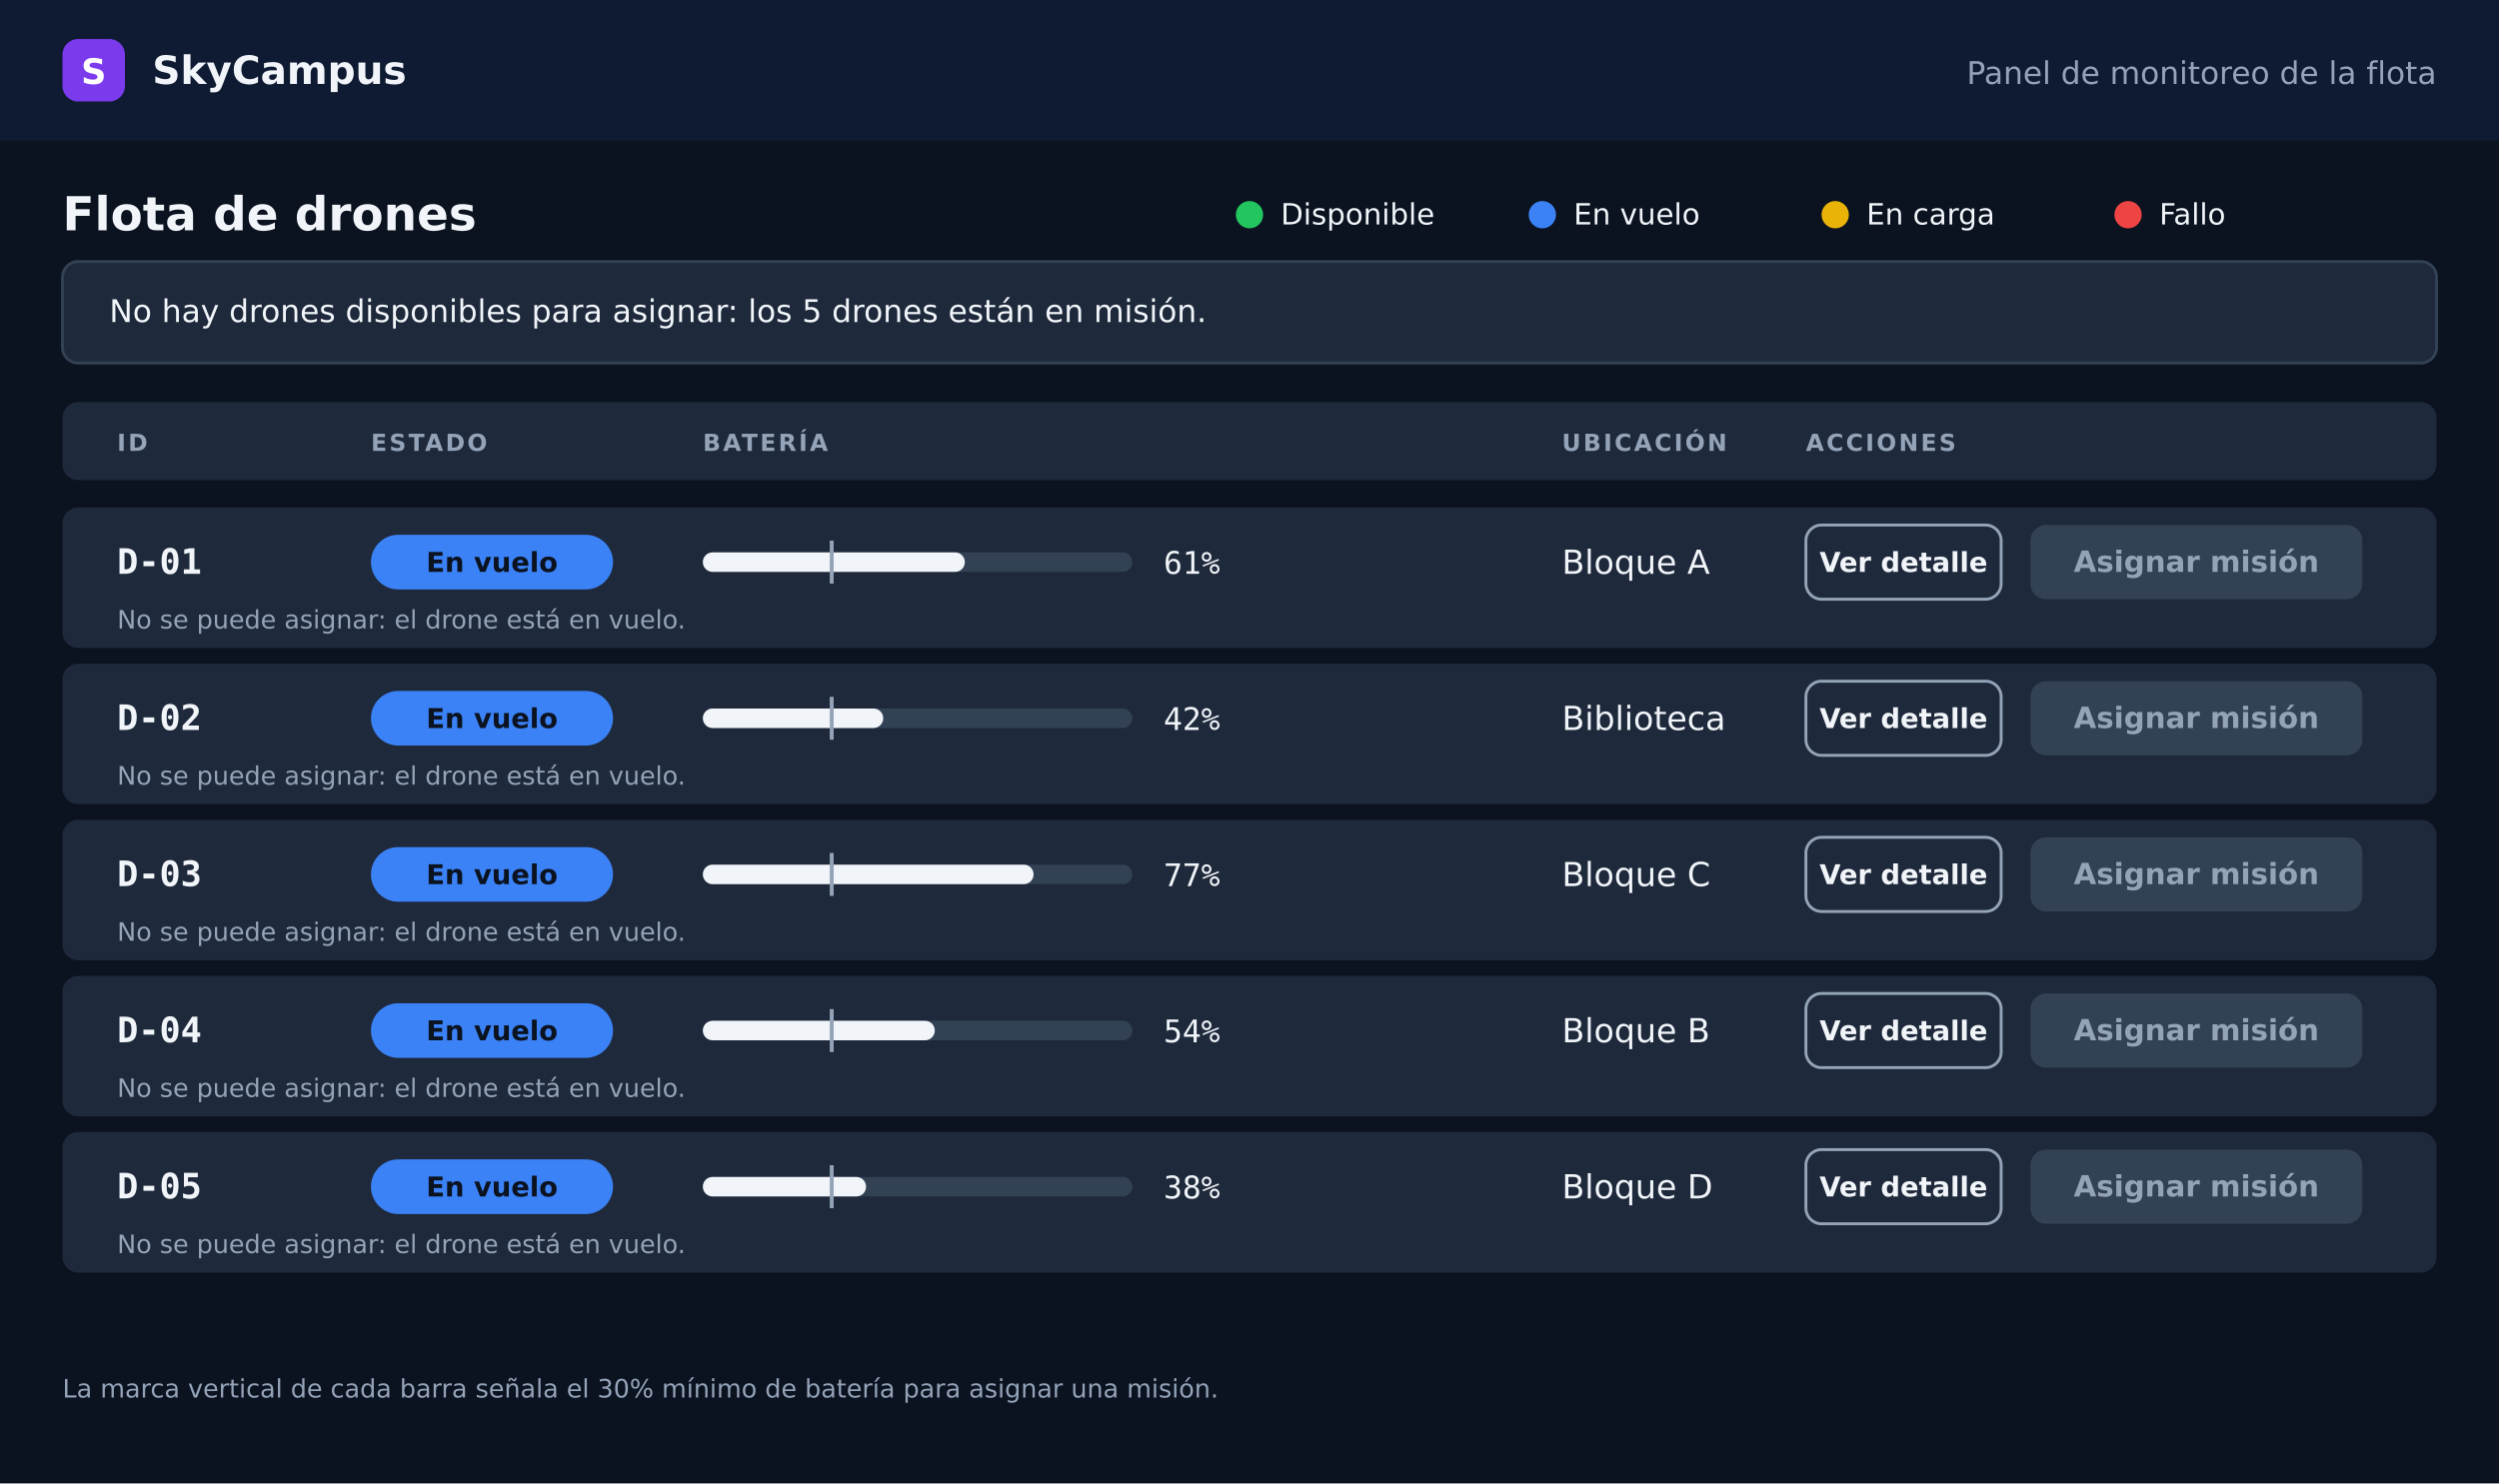
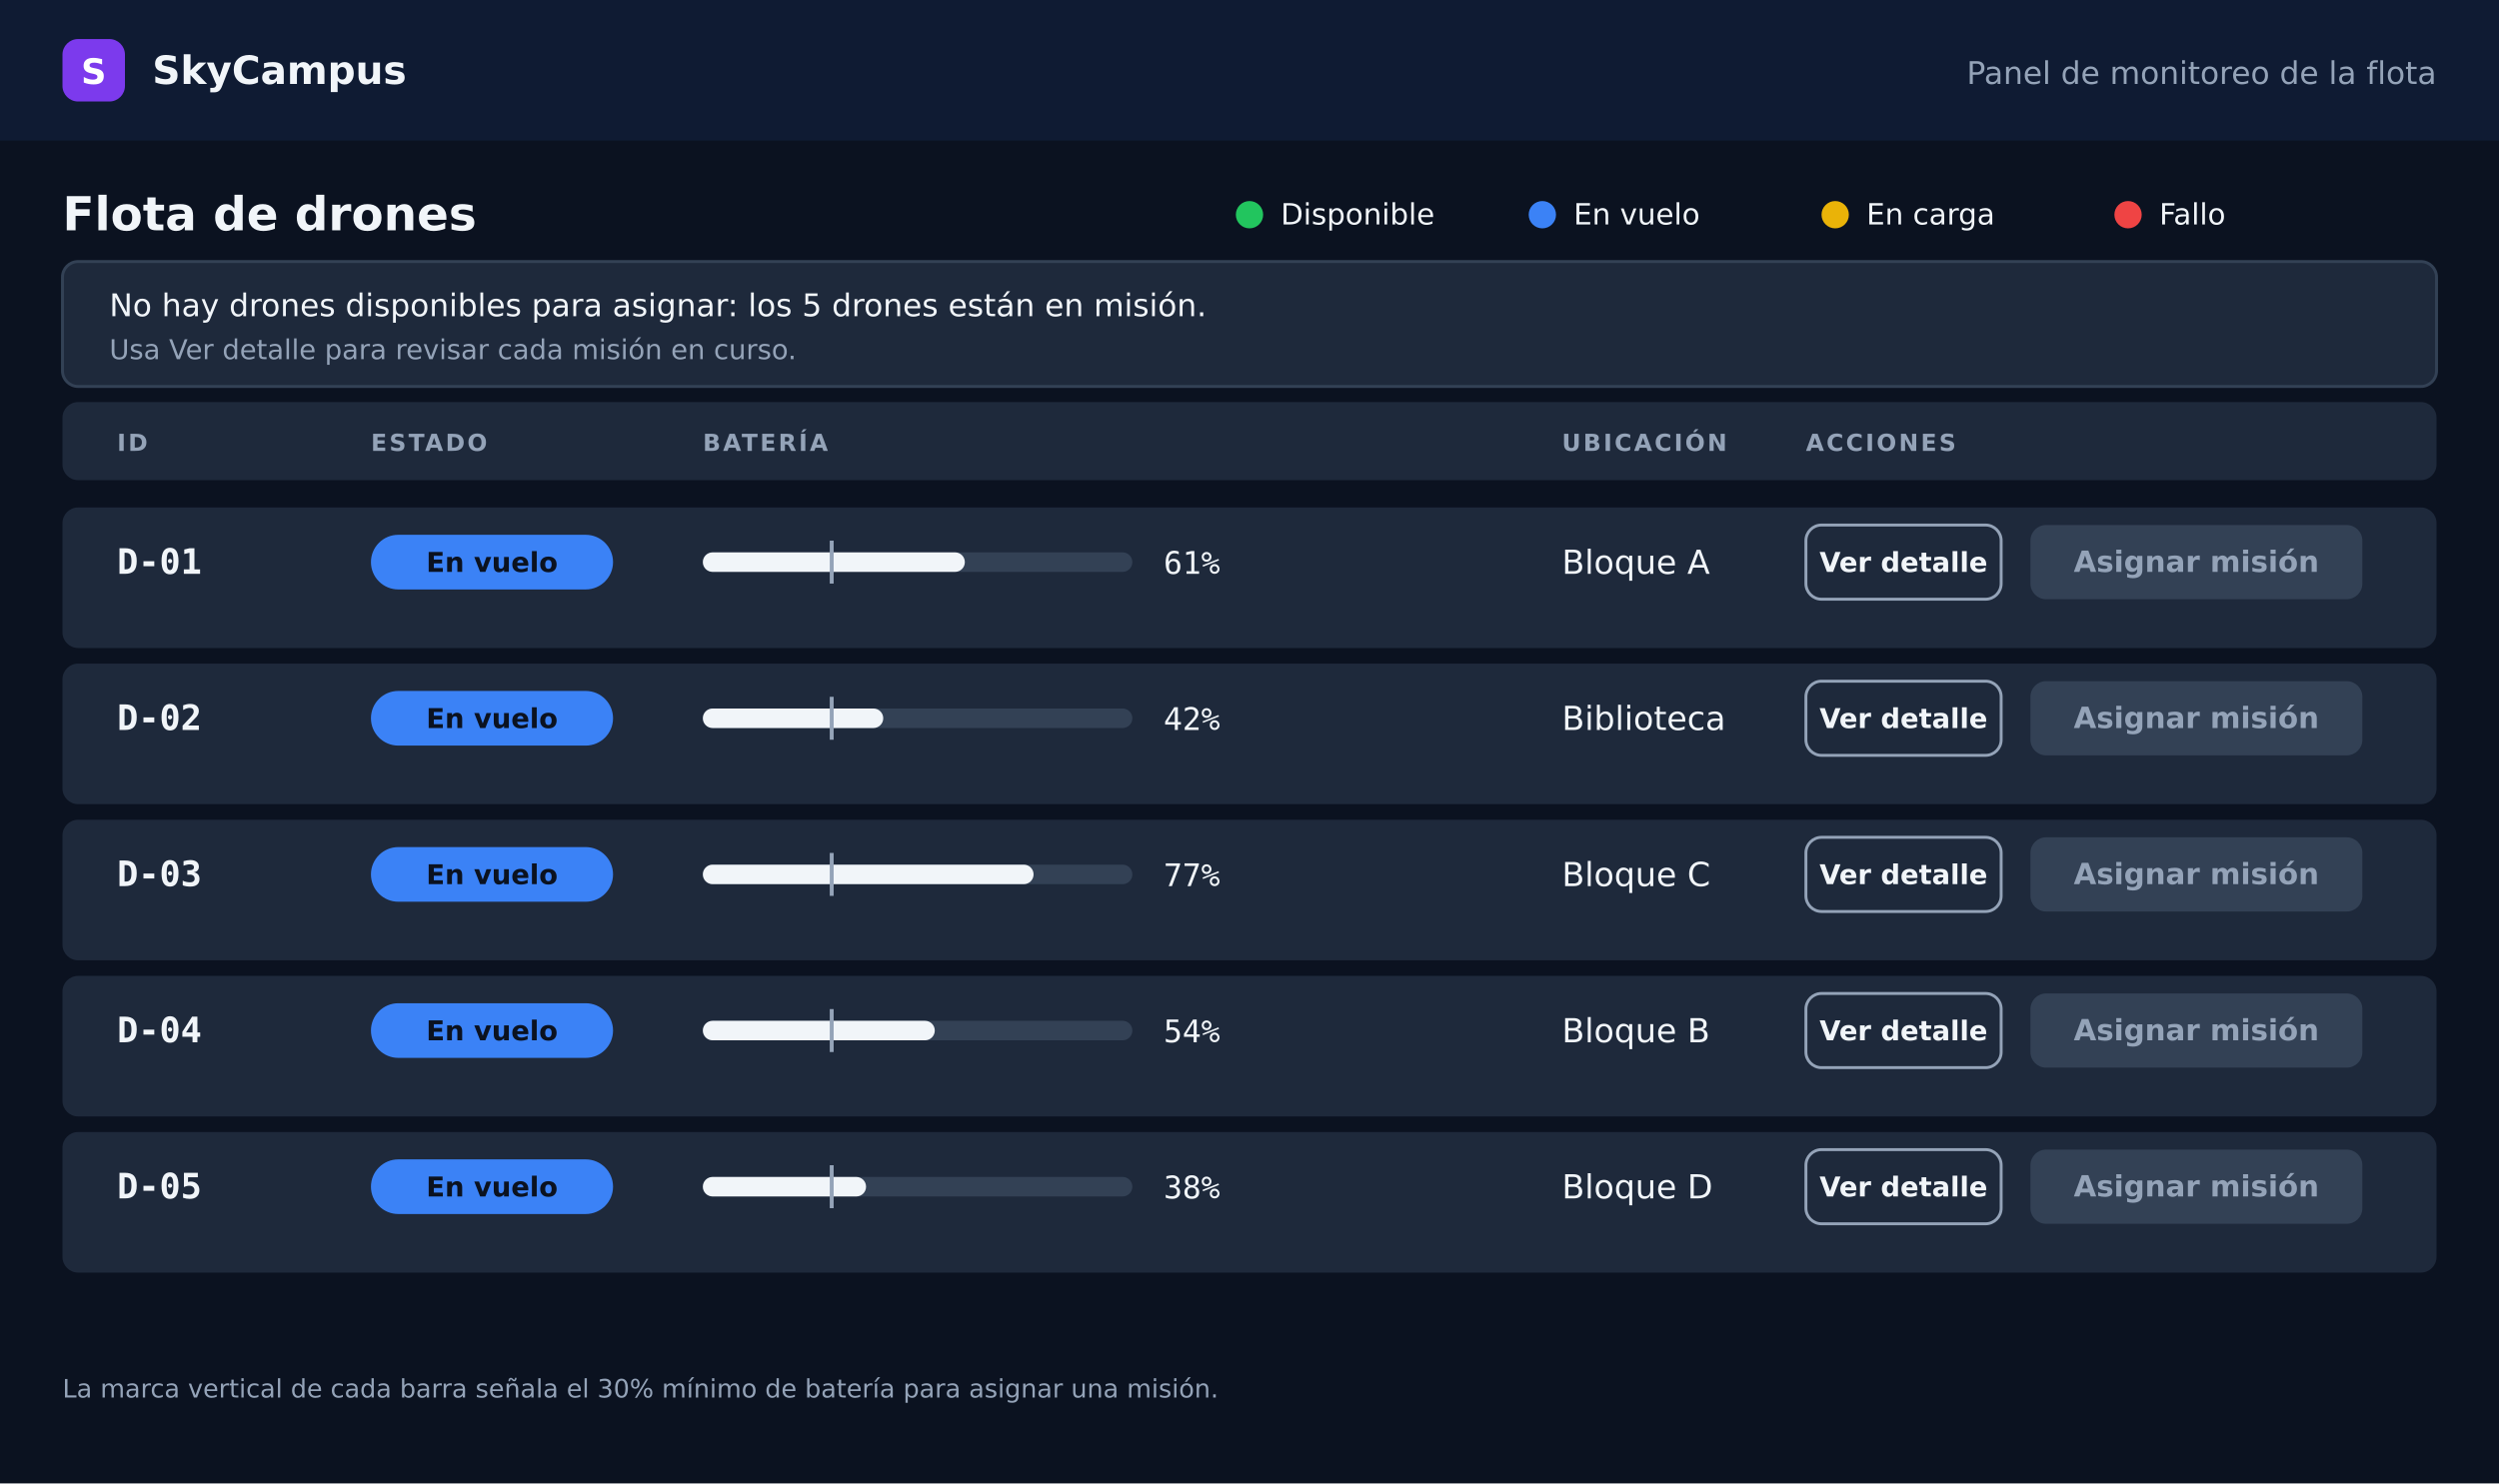
<svg xmlns="http://www.w3.org/2000/svg" width="1280" height="760" viewBox="0 0 1280 760" font-family="DejaVu Sans, Inter, Segoe UI, Helvetica, Arial, sans-serif">
  <rect width="1280" height="760" fill="#0B1220" />
  <rect width="1280" height="72" fill="#0F1B33" />
  <rect x="32" y="20" width="32" height="32" rx="8" fill="#7C3AED" />
  <text x="48" y="43" text-anchor="middle" font-size="18" font-weight="700" fill="#FFFFFF">S</text>
  <text x="78" y="43" font-size="20" font-weight="700" fill="#F1F5F9">SkyCampus</text>
  <text x="1248" y="43" text-anchor="end" font-size="16" fill="#94A3B8">Panel de monitoreo de la flota</text>
  <text x="32" y="118" font-size="24" font-weight="700" fill="#F1F5F9">Flota de drones</text>
  <circle cx="640" cy="110" r="7" fill="#22C55E" />
  <text x="656" y="115" font-size="15" fill="#F1F5F9">Disponible</text>
  <circle cx="790" cy="110" r="7" fill="#3B82F6" />
  <text x="806" y="115" font-size="15" fill="#F1F5F9">En vuelo</text>
  <circle cx="940" cy="110" r="7" fill="#EAB308" />
  <text x="956" y="115" font-size="15" fill="#F1F5F9">En carga</text>
  <circle cx="1090" cy="110" r="7" fill="#EF4444" />
  <text x="1106" y="115" font-size="15" fill="#F1F5F9">Fallo</text>
-   <rect x="32" y="134" width="1216" height="52" rx="8" fill="#1E293B" stroke="#334155" stroke-width="1.5" />
-   <text x="56" y="165" font-size="16" fill="#F1F5F9">No hay drones disponibles para asignar: los 5 drones están en misión.</text>
+   <rect x="32" y="134" width="1216" height="64" rx="8" fill="#1E293B" stroke="#334155" stroke-width="1.5" />
+   <text x="56" y="162" font-size="16" fill="#F1F5F9">No hay drones disponibles para asignar: los 5 drones están en misión.</text>
+   <text x="56" y="184" font-size="14" fill="#94A3B8">Usa Ver detalle para revisar cada misión en curso.</text>
  <rect x="32" y="206" width="1216" height="40" rx="8" fill="#1E293B" />
  <text x="60" y="231" font-size="12" font-weight="600" letter-spacing="1.2" fill="#94A3B8">ID</text>
  <text x="190" y="231" font-size="12" font-weight="600" letter-spacing="1.2" fill="#94A3B8">ESTADO</text>
  <text x="360" y="231" font-size="12" font-weight="600" letter-spacing="1.2" fill="#94A3B8">BATERÍA</text>
  <text x="800" y="231" font-size="12" font-weight="600" letter-spacing="1.2" fill="#94A3B8">UBICACIÓN</text>
  <text x="925" y="231" font-size="12" font-weight="600" letter-spacing="1.2" fill="#94A3B8">ACCIONES</text>
  <rect x="32" y="260" width="1216" height="72" rx="8" fill="#1E293B" />
  <text x="60" y="294" font-family="DejaVu Sans Mono, JetBrains Mono, Consolas, monospace" font-size="18" font-weight="700" fill="#F1F5F9">D-01</text>
  <rect x="190" y="274" width="124" height="28" rx="14" fill="#3B82F6" />
  <text x="252" y="293" text-anchor="middle" font-size="14" font-weight="600" fill="#0B1220">En vuelo</text>
  <rect x="360" y="283" width="220" height="10" rx="5" fill="#334155" />
  <rect x="360" y="283" width="134.2" height="10" rx="5" fill="#F1F5F9" />
  <rect x="425.0" y="277" width="2" height="22" fill="#94A3B8" />
  <text x="596" y="294" font-family="DejaVu Sans Mono, JetBrains Mono, Consolas, monospace" font-size="16" fill="#F1F5F9">61%</text>
  <text x="800" y="294" font-size="17" fill="#F1F5F9">Bloque A</text>
  <rect x="925" y="269" width="100" height="38" rx="8" fill="none" stroke="#94A3B8" stroke-width="1.5" />
  <text x="975" y="293" text-anchor="middle" font-size="14" font-weight="600" fill="#F1F5F9">Ver detalle</text>
  <rect x="1040" y="269" width="170" height="38" rx="8" fill="#334155" />
  <text x="1125" y="293" text-anchor="middle" font-size="15" font-weight="600" fill="#94A3B8">Asignar misión</text>
-   <text x="60" y="322" font-size="13" fill="#94A3B8">No se puede asignar: el drone está en vuelo.</text>
  <rect x="32" y="340" width="1216" height="72" rx="8" fill="#1E293B" />
  <text x="60" y="374" font-family="DejaVu Sans Mono, JetBrains Mono, Consolas, monospace" font-size="18" font-weight="700" fill="#F1F5F9">D-02</text>
  <rect x="190" y="354" width="124" height="28" rx="14" fill="#3B82F6" />
  <text x="252" y="373" text-anchor="middle" font-size="14" font-weight="600" fill="#0B1220">En vuelo</text>
  <rect x="360" y="363" width="220" height="10" rx="5" fill="#334155" />
  <rect x="360" y="363" width="92.4" height="10" rx="5" fill="#F1F5F9" />
  <rect x="425.0" y="357" width="2" height="22" fill="#94A3B8" />
  <text x="596" y="374" font-family="DejaVu Sans Mono, JetBrains Mono, Consolas, monospace" font-size="16" fill="#F1F5F9">42%</text>
  <text x="800" y="374" font-size="17" fill="#F1F5F9">Biblioteca</text>
  <rect x="925" y="349" width="100" height="38" rx="8" fill="none" stroke="#94A3B8" stroke-width="1.5" />
  <text x="975" y="373" text-anchor="middle" font-size="14" font-weight="600" fill="#F1F5F9">Ver detalle</text>
  <rect x="1040" y="349" width="170" height="38" rx="8" fill="#334155" />
  <text x="1125" y="373" text-anchor="middle" font-size="15" font-weight="600" fill="#94A3B8">Asignar misión</text>
-   <text x="60" y="402" font-size="13" fill="#94A3B8">No se puede asignar: el drone está en vuelo.</text>
  <rect x="32" y="420" width="1216" height="72" rx="8" fill="#1E293B" />
  <text x="60" y="454" font-family="DejaVu Sans Mono, JetBrains Mono, Consolas, monospace" font-size="18" font-weight="700" fill="#F1F5F9">D-03</text>
  <rect x="190" y="434" width="124" height="28" rx="14" fill="#3B82F6" />
  <text x="252" y="453" text-anchor="middle" font-size="14" font-weight="600" fill="#0B1220">En vuelo</text>
  <rect x="360" y="443" width="220" height="10" rx="5" fill="#334155" />
  <rect x="360" y="443" width="169.4" height="10" rx="5" fill="#F1F5F9" />
  <rect x="425.0" y="437" width="2" height="22" fill="#94A3B8" />
  <text x="596" y="454" font-family="DejaVu Sans Mono, JetBrains Mono, Consolas, monospace" font-size="16" fill="#F1F5F9">77%</text>
  <text x="800" y="454" font-size="17" fill="#F1F5F9">Bloque C</text>
  <rect x="925" y="429" width="100" height="38" rx="8" fill="none" stroke="#94A3B8" stroke-width="1.5" />
  <text x="975" y="453" text-anchor="middle" font-size="14" font-weight="600" fill="#F1F5F9">Ver detalle</text>
  <rect x="1040" y="429" width="170" height="38" rx="8" fill="#334155" />
  <text x="1125" y="453" text-anchor="middle" font-size="15" font-weight="600" fill="#94A3B8">Asignar misión</text>
-   <text x="60" y="482" font-size="13" fill="#94A3B8">No se puede asignar: el drone está en vuelo.</text>
  <rect x="32" y="500" width="1216" height="72" rx="8" fill="#1E293B" />
  <text x="60" y="534" font-family="DejaVu Sans Mono, JetBrains Mono, Consolas, monospace" font-size="18" font-weight="700" fill="#F1F5F9">D-04</text>
  <rect x="190" y="514" width="124" height="28" rx="14" fill="#3B82F6" />
  <text x="252" y="533" text-anchor="middle" font-size="14" font-weight="600" fill="#0B1220">En vuelo</text>
  <rect x="360" y="523" width="220" height="10" rx="5" fill="#334155" />
  <rect x="360" y="523" width="118.8" height="10" rx="5" fill="#F1F5F9" />
  <rect x="425.0" y="517" width="2" height="22" fill="#94A3B8" />
  <text x="596" y="534" font-family="DejaVu Sans Mono, JetBrains Mono, Consolas, monospace" font-size="16" fill="#F1F5F9">54%</text>
  <text x="800" y="534" font-size="17" fill="#F1F5F9">Bloque B</text>
  <rect x="925" y="509" width="100" height="38" rx="8" fill="none" stroke="#94A3B8" stroke-width="1.5" />
  <text x="975" y="533" text-anchor="middle" font-size="14" font-weight="600" fill="#F1F5F9">Ver detalle</text>
  <rect x="1040" y="509" width="170" height="38" rx="8" fill="#334155" />
  <text x="1125" y="533" text-anchor="middle" font-size="15" font-weight="600" fill="#94A3B8">Asignar misión</text>
-   <text x="60" y="562" font-size="13" fill="#94A3B8">No se puede asignar: el drone está en vuelo.</text>
  <rect x="32" y="580" width="1216" height="72" rx="8" fill="#1E293B" />
  <text x="60" y="614" font-family="DejaVu Sans Mono, JetBrains Mono, Consolas, monospace" font-size="18" font-weight="700" fill="#F1F5F9">D-05</text>
  <rect x="190" y="594" width="124" height="28" rx="14" fill="#3B82F6" />
  <text x="252" y="613" text-anchor="middle" font-size="14" font-weight="600" fill="#0B1220">En vuelo</text>
  <rect x="360" y="603" width="220" height="10" rx="5" fill="#334155" />
  <rect x="360" y="603" width="83.6" height="10" rx="5" fill="#F1F5F9" />
  <rect x="425.0" y="597" width="2" height="22" fill="#94A3B8" />
  <text x="596" y="614" font-family="DejaVu Sans Mono, JetBrains Mono, Consolas, monospace" font-size="16" fill="#F1F5F9">38%</text>
  <text x="800" y="614" font-size="17" fill="#F1F5F9">Bloque D</text>
  <rect x="925" y="589" width="100" height="38" rx="8" fill="none" stroke="#94A3B8" stroke-width="1.5" />
  <text x="975" y="613" text-anchor="middle" font-size="14" font-weight="600" fill="#F1F5F9">Ver detalle</text>
  <rect x="1040" y="589" width="170" height="38" rx="8" fill="#334155" />
  <text x="1125" y="613" text-anchor="middle" font-size="15" font-weight="600" fill="#94A3B8">Asignar misión</text>
-   <text x="60" y="642" font-size="13" fill="#94A3B8">No se puede asignar: el drone está en vuelo.</text>
  <text x="32" y="716" font-size="13" fill="#94A3B8">La marca vertical de cada barra señala el 30% mínimo de batería para asignar una misión.</text>
</svg>
